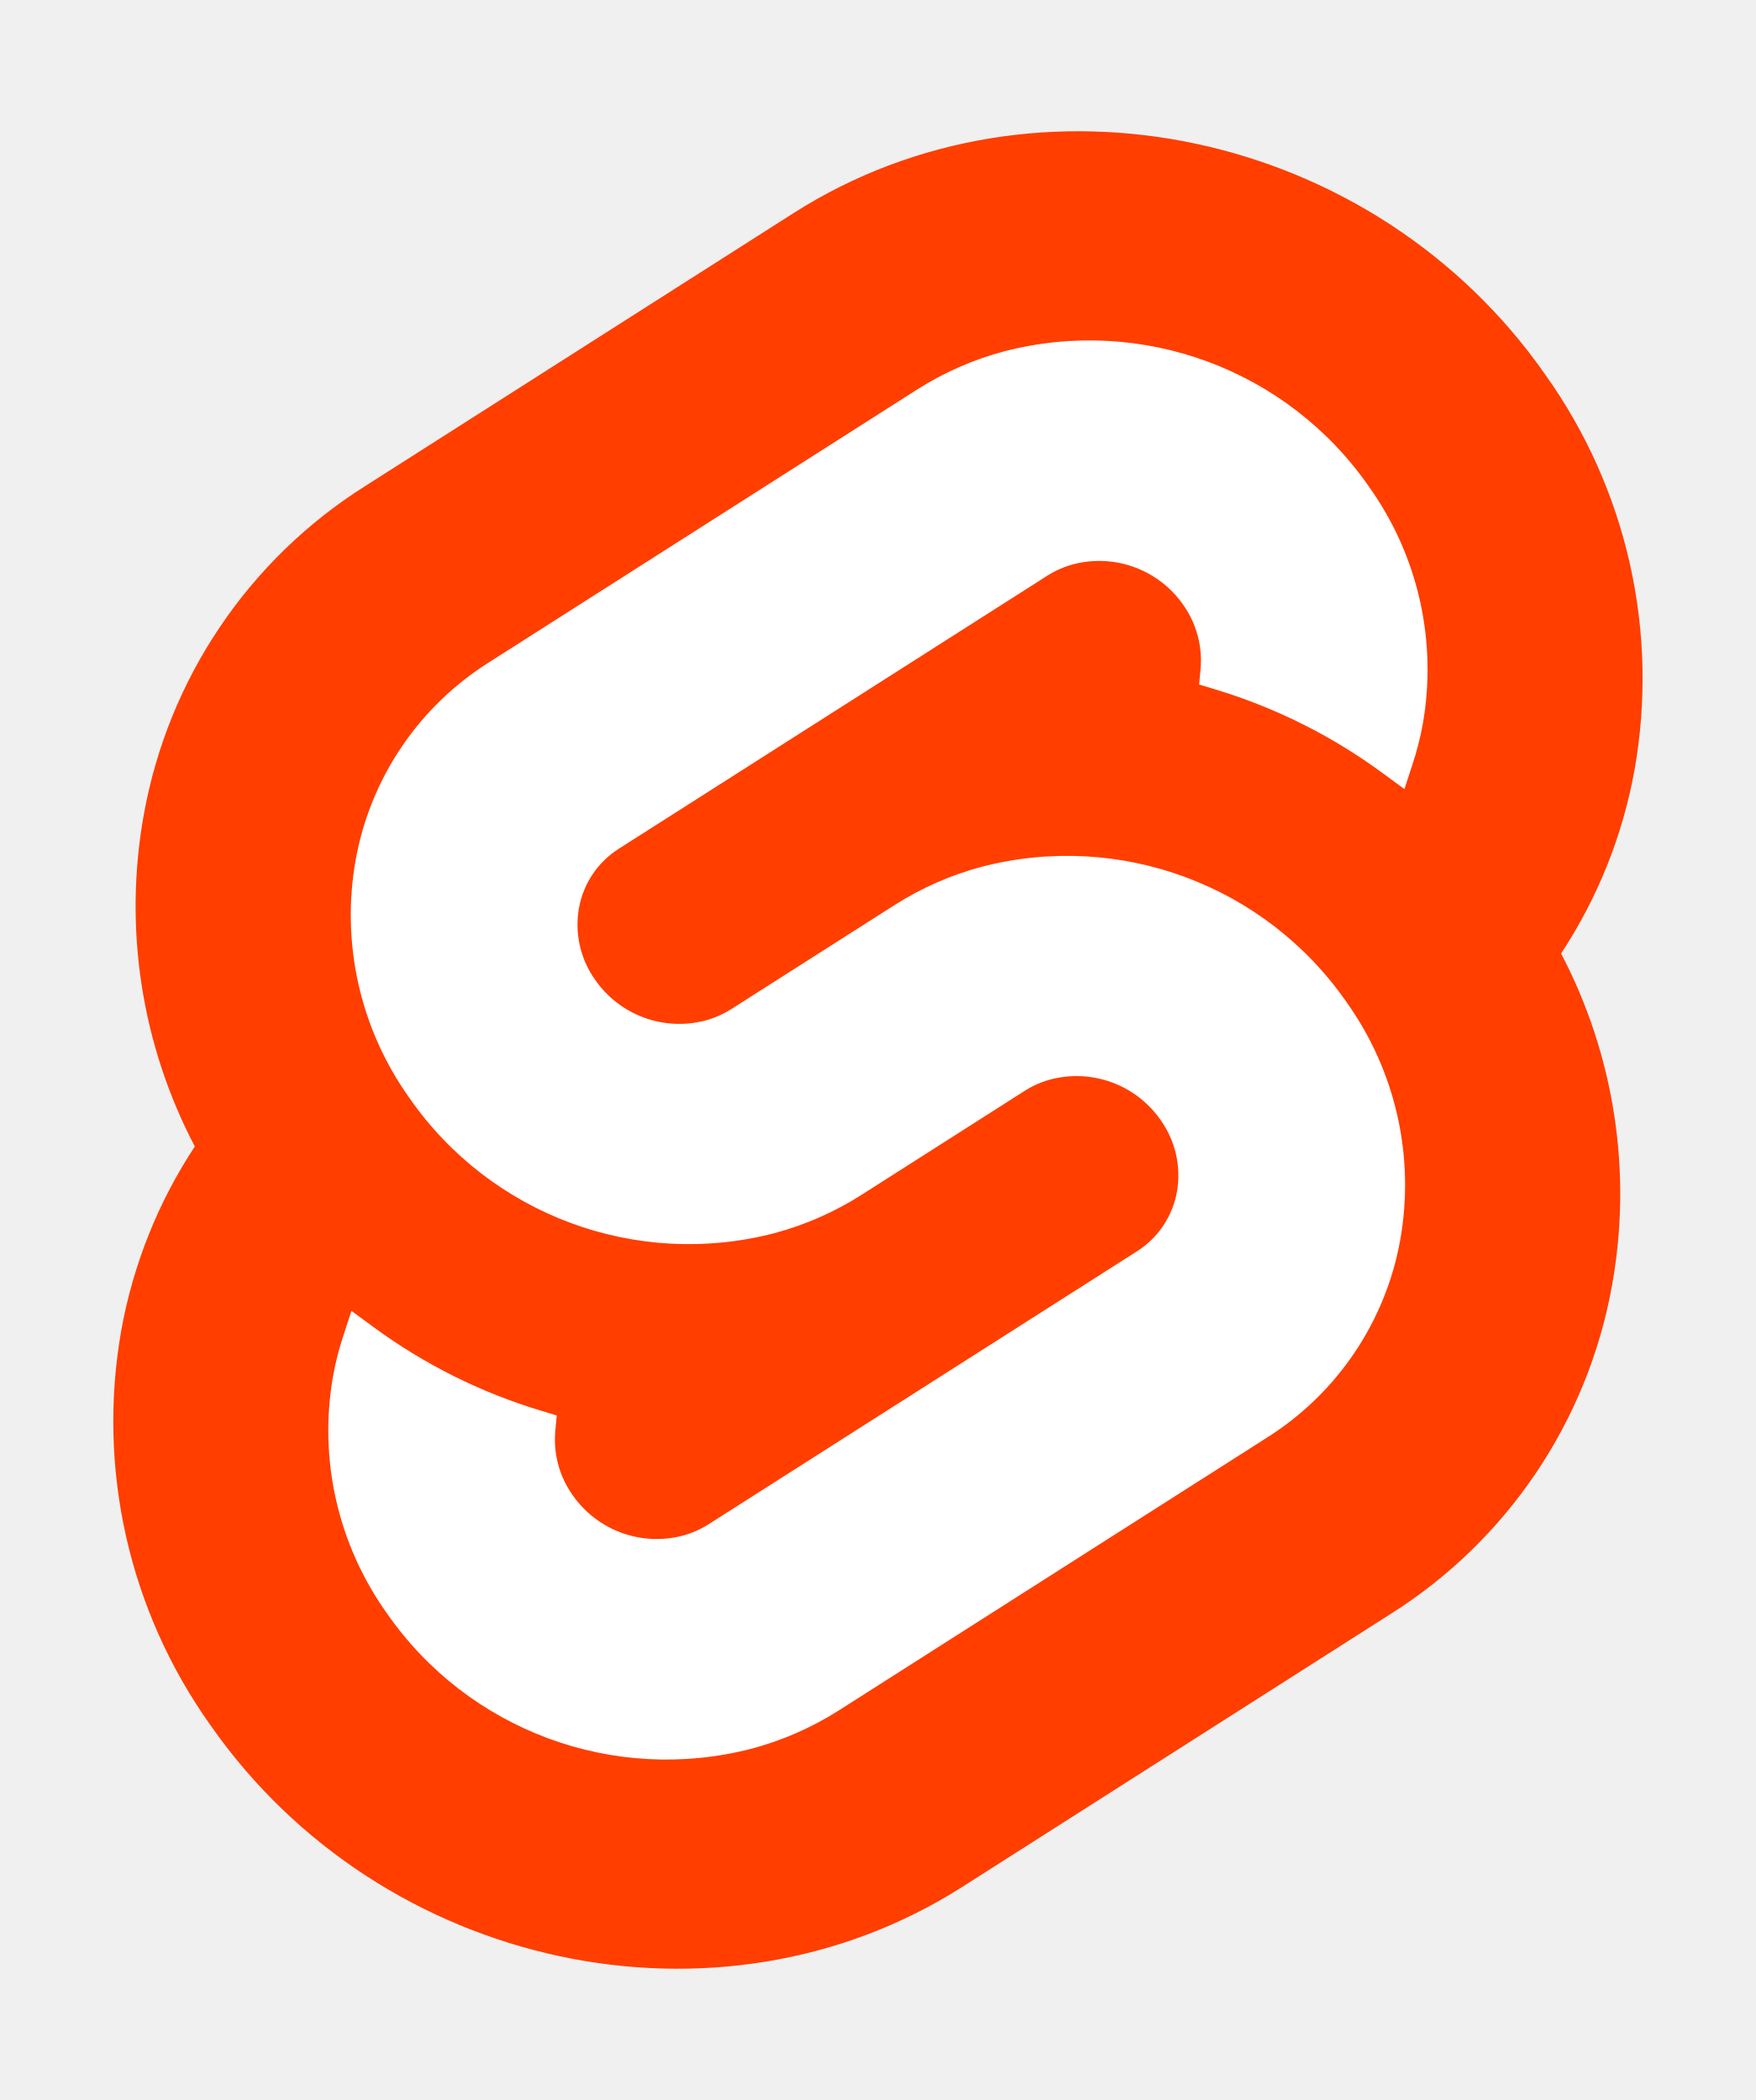
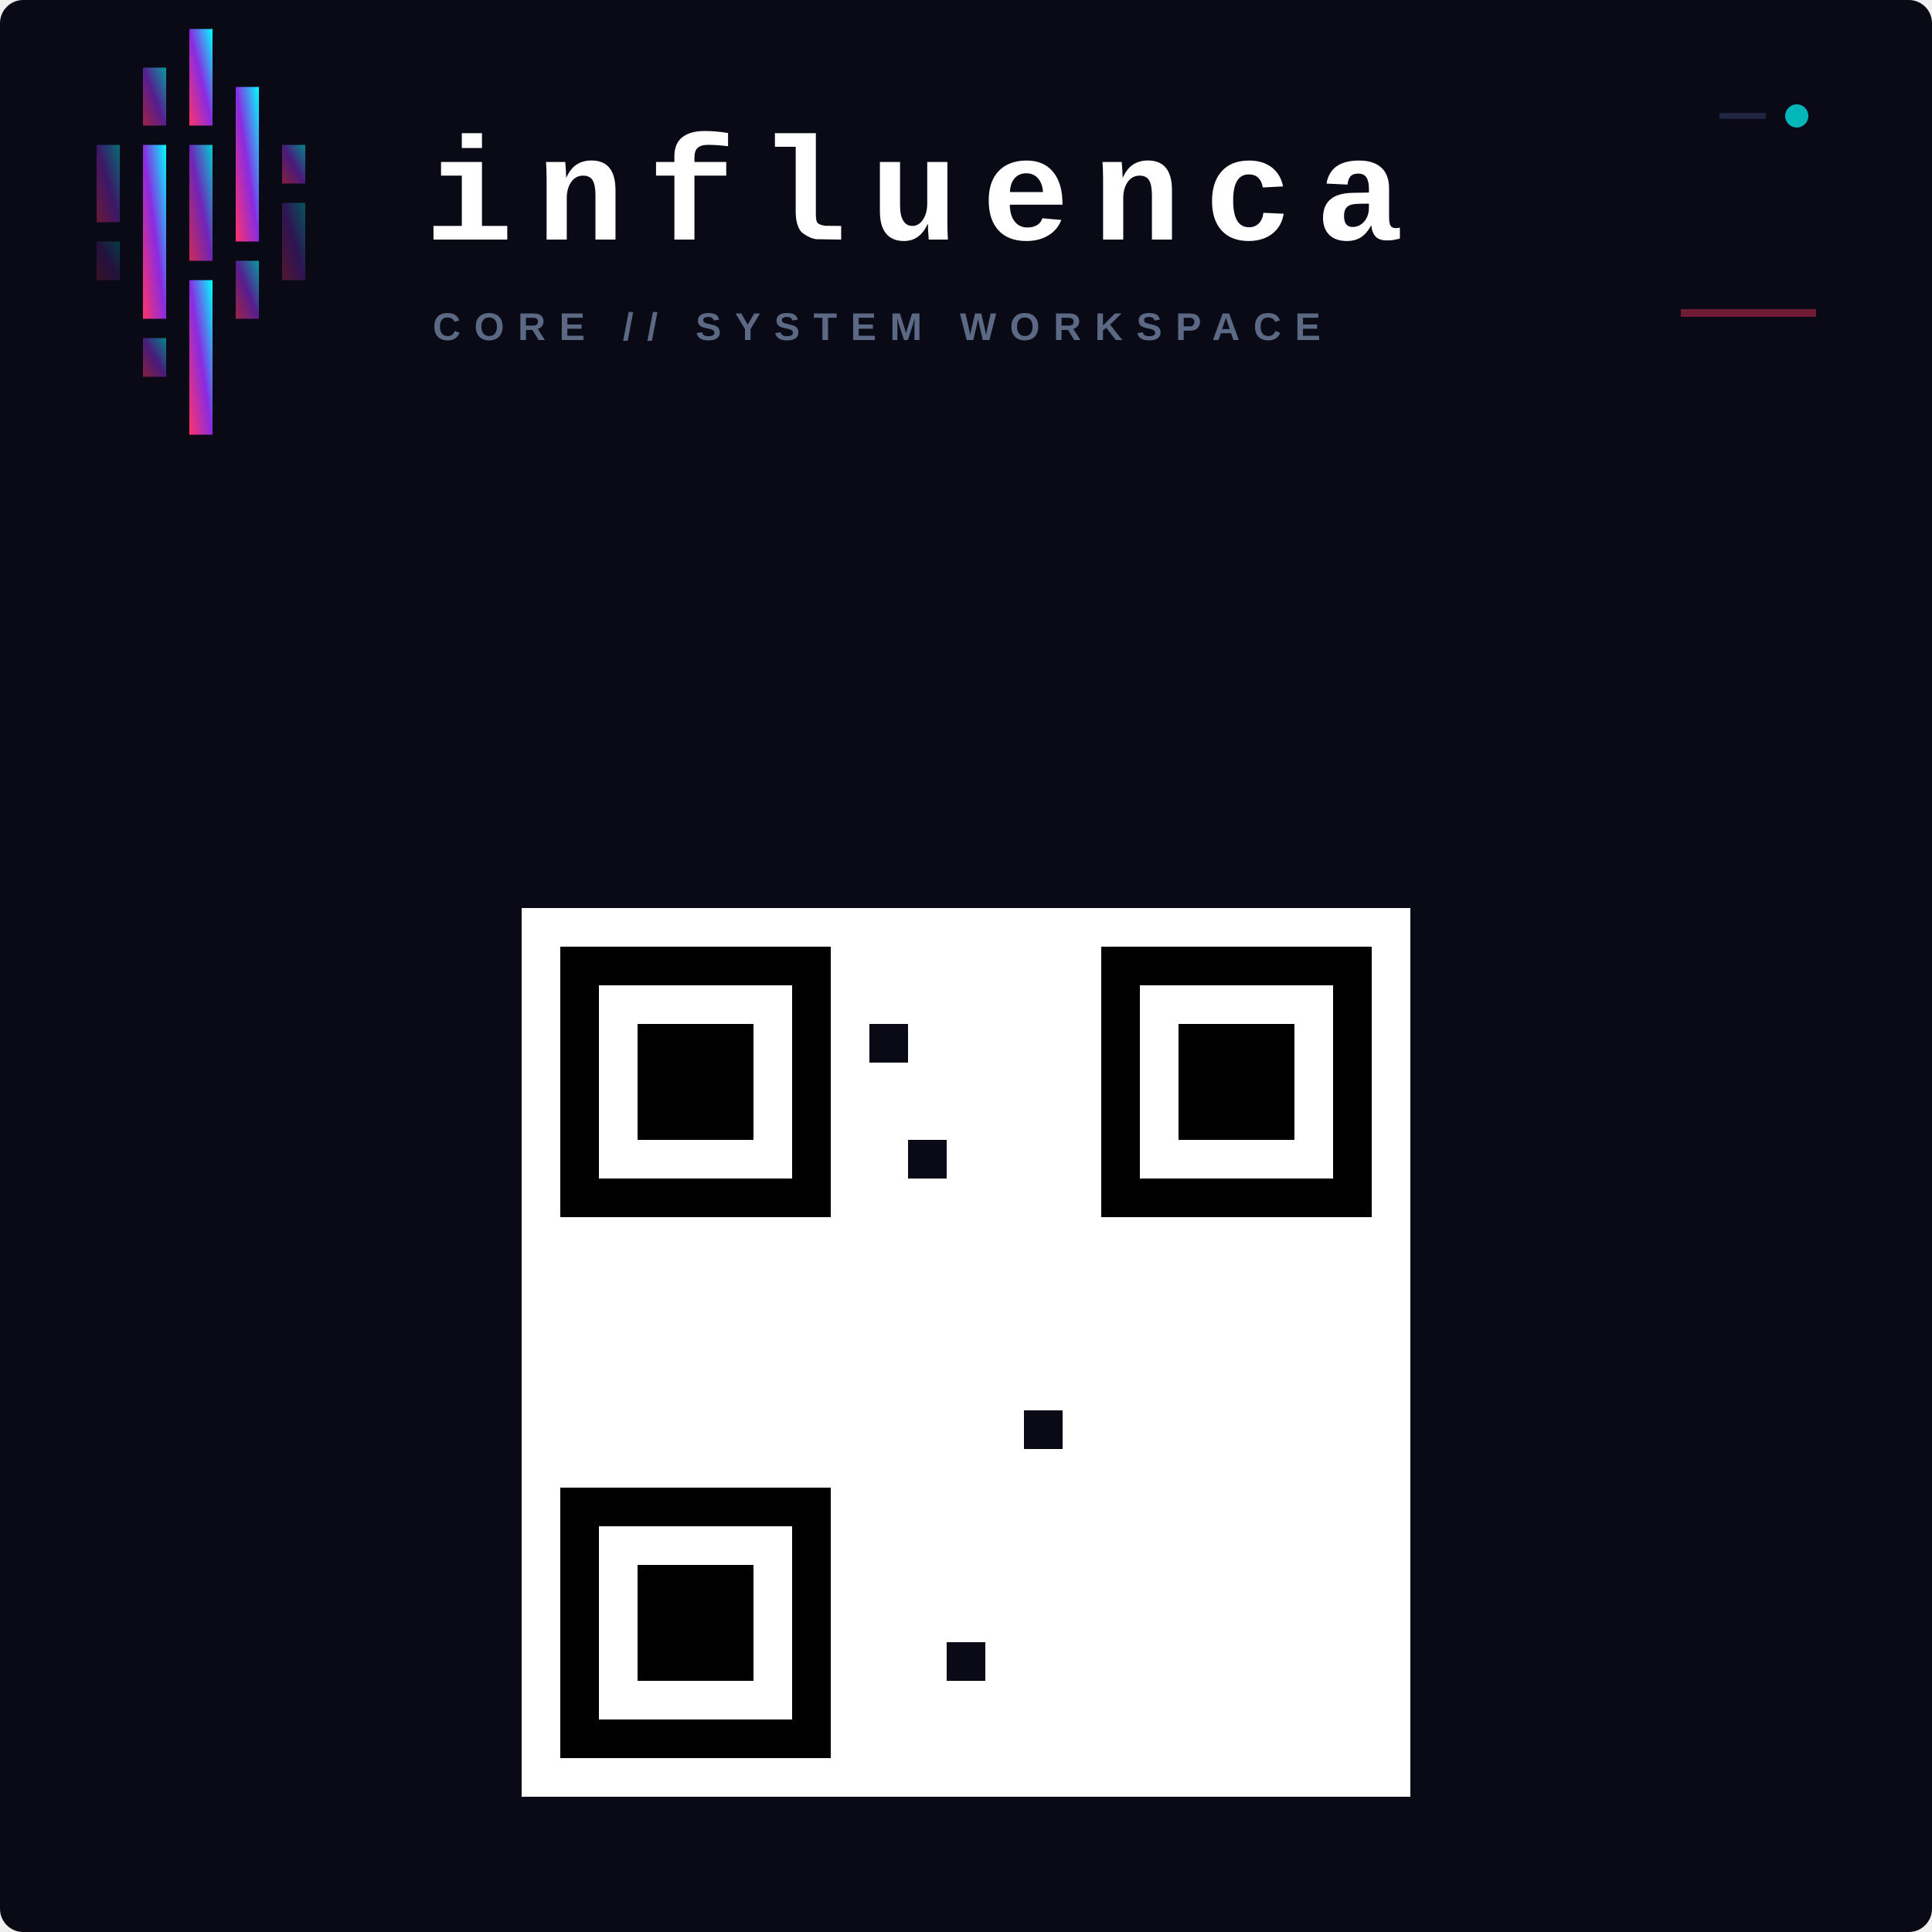
- <svg xmlns="http://www.w3.org/2000/svg" width="107" height="128" viewBox="0 0 107 128">
-   <path d="M94.157 22.819c-10.4-14.885-30.94-19.297-45.792-9.835L22.282 29.608A29.92 29.92 0 0 0 8.764 49.65a31.5 31.5 0 0 0 3.108 20.231 30 30 0 0 0-4.477 11.183 31.9 31.9 0 0 0 5.448 24.116c10.402 14.887 30.942 19.297 45.791 9.835l26.083-16.624A29.92 29.92 0 0 0 98.235 78.35a31.53 31.53 0 0 0-3.105-20.232 30 30 0 0 0 4.474-11.182 31.88 31.88 0 0 0-5.447-24.116" style="fill:#ff3e00" />
-   <path d="M45.817 106.582a20.72 20.72 0 0 1-22.237-8.243 19.17 19.17 0 0 1-3.277-14.503 18 18 0 0 1 .624-2.435l.49-1.498 1.337.981a33.6 33.6 0 0 0 10.203 5.098l.97.294-.09.968a5.85 5.85 0 0 0 1.052 3.878 6.24 6.24 0 0 0 6.695 2.485 5.8 5.8 0 0 0 1.603-.704L69.27 76.28a5.43 5.43 0 0 0 2.45-3.631 5.8 5.8 0 0 0-.987-4.371 6.24 6.24 0 0 0-6.698-2.487 5.7 5.7 0 0 0-1.6.704l-9.953 6.345a19 19 0 0 1-5.296 2.326 20.72 20.72 0 0 1-22.237-8.243 19.17 19.17 0 0 1-3.277-14.502 17.99 17.99 0 0 1 8.13-12.052l26.081-16.623a19 19 0 0 1 5.3-2.329 20.72 20.72 0 0 1 22.237 8.243 19.17 19.17 0 0 1 3.277 14.503 18 18 0 0 1-.624 2.435l-.49 1.498-1.337-.98a33.6 33.6 0 0 0-10.203-5.1l-.97-.294.09-.968a5.86 5.86 0 0 0-1.052-3.878 6.24 6.24 0 0 0-6.696-2.485 5.8 5.8 0 0 0-1.602.704L37.73 51.72a5.42 5.42 0 0 0-2.449 3.63 5.79 5.79 0 0 0 .986 4.372 6.24 6.24 0 0 0 6.698 2.486 5.8 5.8 0 0 0 1.602-.704l9.952-6.342a19 19 0 0 1 5.295-2.328 20.72 20.72 0 0 1 22.237 8.242 19.17 19.17 0 0 1 3.277 14.503 18 18 0 0 1-8.13 12.053l-26.081 16.622a19 19 0 0 1-5.3 2.328" style="fill:#fff" />
+ <svg xmlns="http://www.w3.org/2000/svg" viewBox="0 0 500 500" width="100%" height="100%">
+   <defs>
+     <linearGradient id="gridStream" x1="0%" y1="100%" x2="100%" y2="0%">
+       <stop offset="0%" stop-color="#ff3366" />
+       <stop offset="50%" stop-color="#8a2be2" />
+       <stop offset="100%" stop-color="#00ffff" />
+     </linearGradient>
+     <linearGradient id="glimmerGradient" x1="0%" y1="0%" x2="100%" y2="0%">
+       <stop offset="0%" stop-color="white" stop-opacity="0" />
+       <stop offset="50%" stop-color="white" stop-opacity="0.6" />
+       <stop offset="100%" stop-color="white" stop-opacity="0" />
+     </linearGradient>
+     <linearGradient id="shimmerGradient" x1="-150%" y1="0%" x2="0%" y2="0%">
+       <stop offset="0%" stop-color="#ffffff" />
+       <stop offset="25%" stop-color="#ffffff" />
+       <stop offset="42%" stop-color="#ff3366" />
+       <stop offset="50%" stop-color="#ffffff" />
+       <stop offset="58%" stop-color="#00ffff" />
+       <stop offset="75%" stop-color="#ffffff" />
+       <stop offset="100%" stop-color="#ffffff" />
+     </linearGradient>
+     <mask id="glimmerMask">
+       <use href="#monogram-array" fill="white" />
+     </mask>
+     <g id="finder-pattern">
+       <rect x="0" y="0" width="70" height="70" fill="#000000" shape-rendering="crispEdges" />
+       <rect x="10" y="10" width="50" height="50" fill="#ffffff" shape-rendering="crispEdges" />
+       <rect x="20" y="20" width="30" height="30" fill="#000000" shape-rendering="crispEdges" />
+     </g>
+     <rect id="pip" width="10" height="10" fill="#090a15" shape-rendering="crispEdges" />
+   </defs>
+   <rect width="100%" height="100%" fill="#090a15" rx="6" />
+   <g id="monogram-array" transform="translate(52, 60)">
+     <g>
+       <g transform="translate(-27, -52.5)">
+         <rect x="0" y="30" width="6" height="20" fill="url(#gridStream)" opacity="0.4" />
+         <rect x="0" y="55" width="6" height="10" fill="url(#gridStream)" opacity="0.2" />
+         <rect x="12" y="10" width="6" height="15" fill="url(#gridStream)" opacity="0.6" />
+         <rect x="12" y="30" width="6" height="45" fill="url(#gridStream)" />
+         <rect x="12" y="80" width="6" height="10" fill="url(#gridStream)" opacity="0.5" />
+         <rect x="24" y="0" width="6" height="25" fill="url(#gridStream)" />
+         <rect x="24" y="30" width="6" height="30" fill="url(#gridStream)" opacity="0.8" />
+         <rect x="24" y="65" width="6" height="40" fill="url(#gridStream)" />
+         <rect x="36" y="15" width="6" height="40" fill="url(#gridStream)" />
+         <rect x="36" y="60" width="6" height="15" fill="url(#gridStream)" opacity="0.6" />
+         <rect x="48" y="30" width="6" height="10" fill="url(#gridStream)" opacity="0.5" />
+         <rect x="48" y="45" width="6" height="20" fill="url(#gridStream)" opacity="0.3" />
+       </g>
+     </g>
+   </g>
+   <g id="brand-typography">
+     <text x="110" y="62" font-family="monospace, Courier New, sans-serif" font-weight="900" font-size="38" fill="url(#shimmerGradient)" letter-spacing="6">
+       influenca
+     </text>
+     <text x="112" y="88" font-family="Arial, Helvetica, sans-serif" font-weight="600" font-size="10" fill="#5c6984" letter-spacing="3.5">
+       CORE // SYSTEM WORKSPACE
+     </text>
+   </g>
+   <g id="ui-accents" opacity="0.7">
+     <circle cx="465" cy="30" r="3" fill="#00ffff" />
+     <line x1="445" y1="30" x2="457" y2="30" stroke="#2a3052" stroke-width="1.5" />
+     <rect x="435" y="80" width="35" height="2" fill="#ff3366" opacity="0.6" />
+   </g>
+   <g id="master-qr-container" transform="translate(135, 235)">
+     <rect id="qr" width="230" height="230" fill="#ffffff" opacity="1" />
+     <use href="#finder-pattern" x="10" y="10" />
+     <use href="#finder-pattern" x="150" y="10" />
+     <use href="#finder-pattern" x="10" y="150" />
+     <use href="#pip" x="90" y="30" />
+     <use href="#pip" x="100" y="60" />
+     <use href="#pip" x="130" y="130" />
+     <use href="#pip" x="110" y="190" />
+   </g>
</svg>
